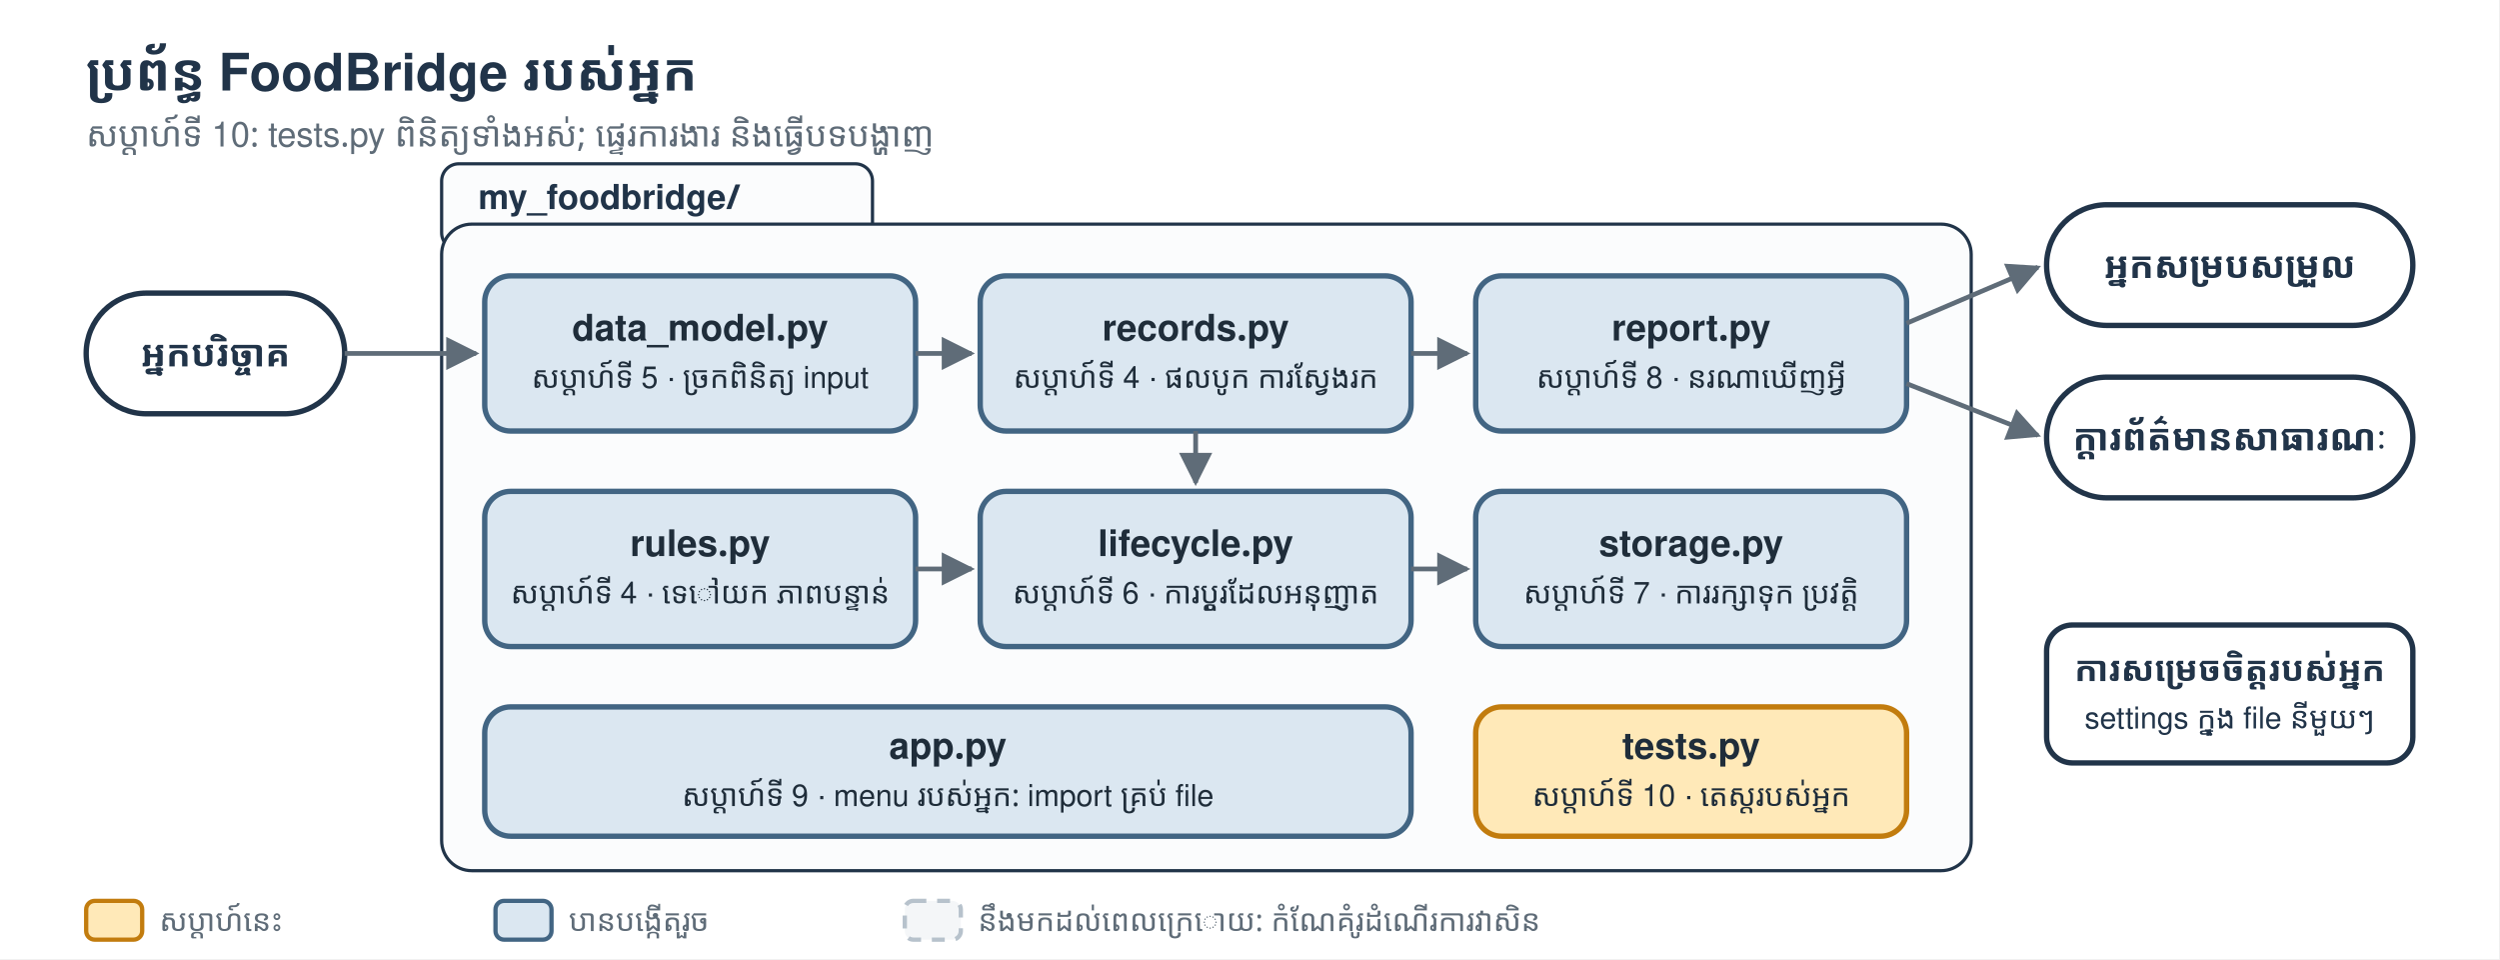
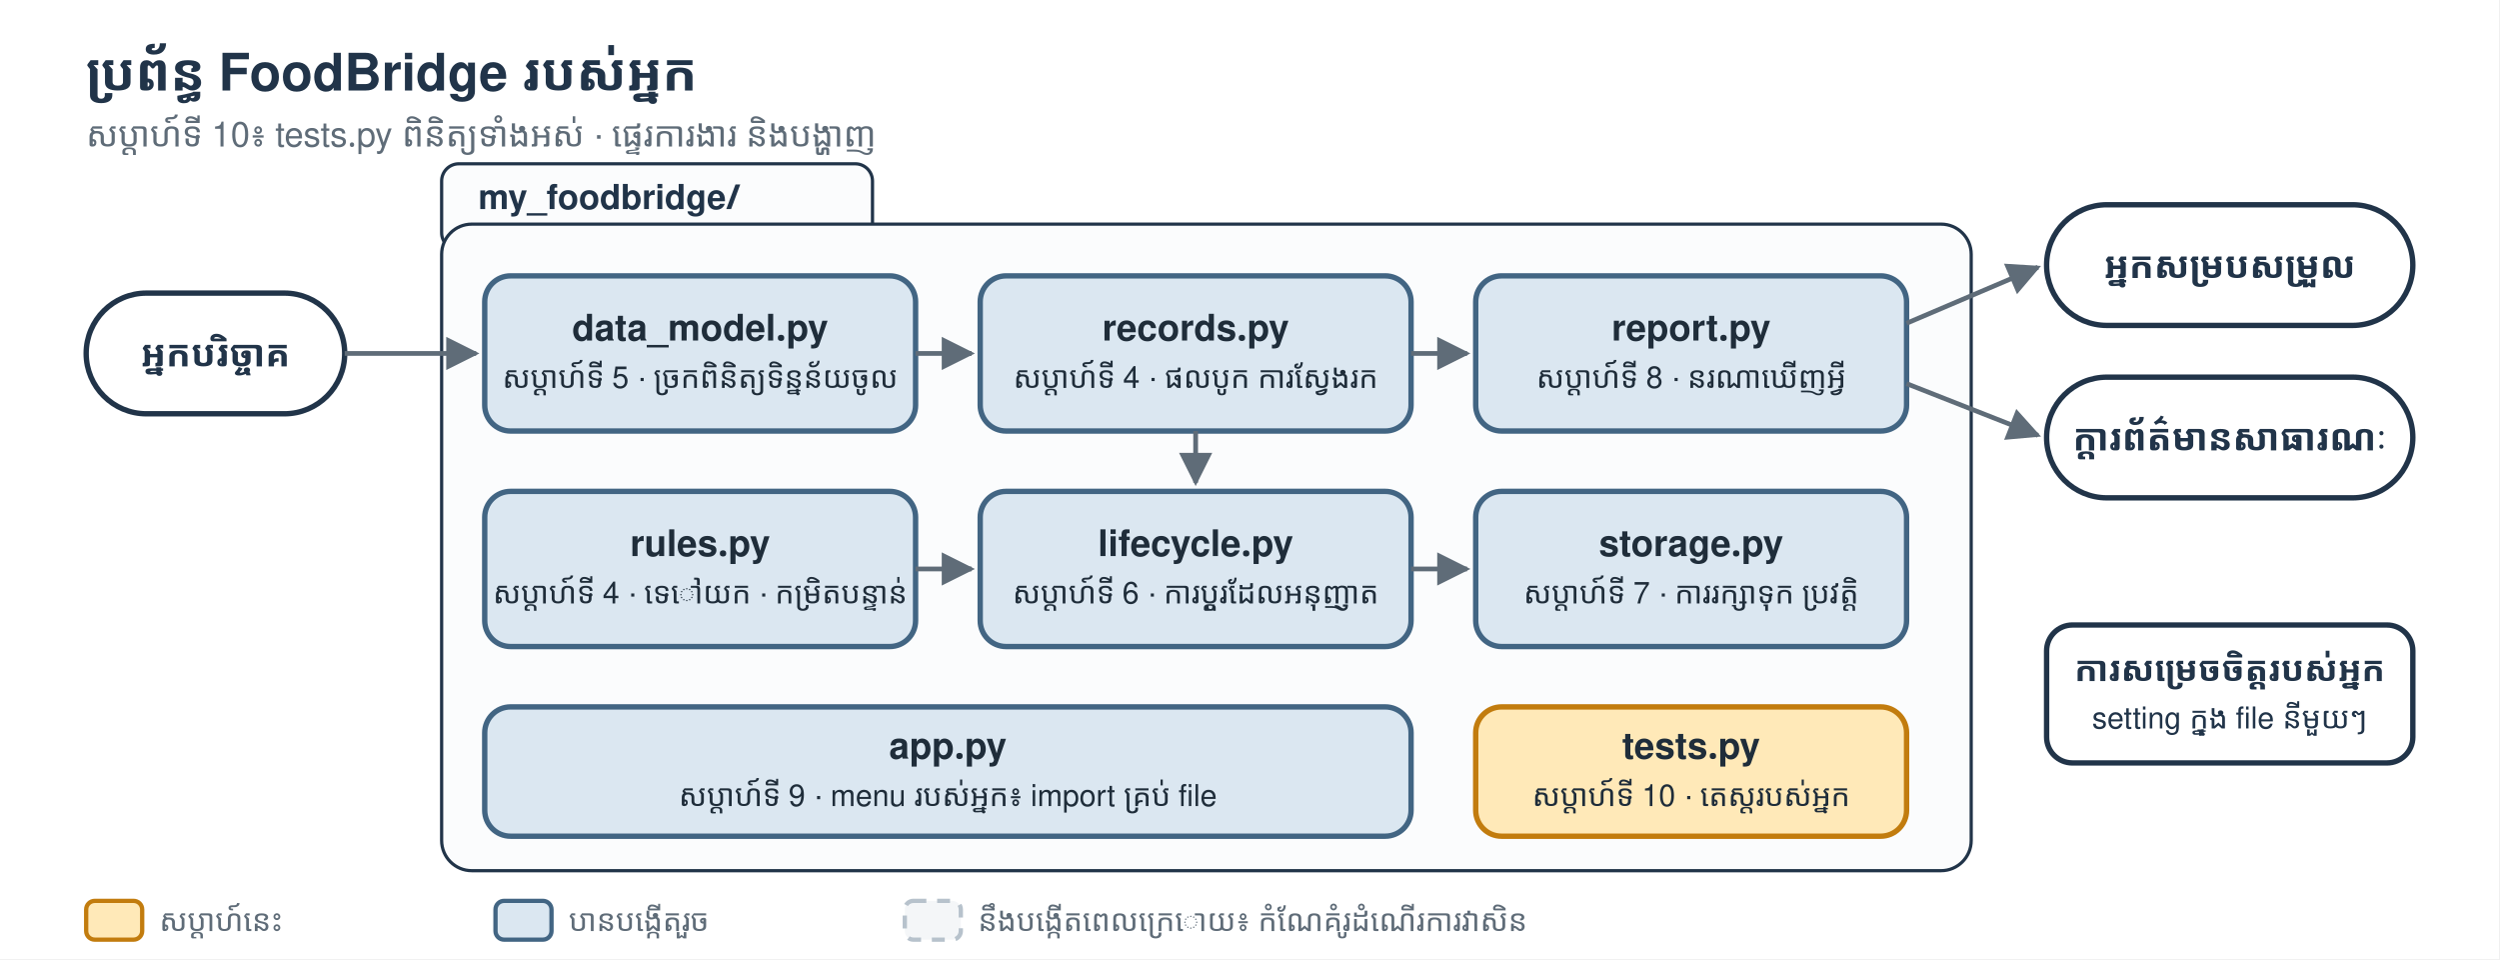
<svg xmlns="http://www.w3.org/2000/svg" width="1160" height="445" viewBox="0 0 1160 445" role="img" font-family="system-ui, -apple-system, 'Segoe UI', 'Noto Sans Khmer', 'Khmer Sangam MN', 'Khmer UI', 'Khmer OS Battambang', Helvetica, Arial, sans-serif">
  <rect width="1160" height="445" fill="#ffffff" />
  <defs>
    <marker id="arrow" viewBox="0 0 10 10" refX="9" refY="5" markerWidth="7" markerHeight="7" orient="auto-start-reverse">
      <path d="M0,0 L10,5 L0,10 z" fill="#5f6c78" />
    </marker>
  </defs>
  <text x="40" y="42" font-size="24" font-weight="700" fill="#213449" text-anchor="start">ប្រព័ន្ធ FoodBridge របស់អ្នក</text>
-   <text x="40" y="68" font-size="16" font-weight="400" fill="#5f6c78" text-anchor="start">សប្ដាហ៍ទី 10: tests.py ពិនិត្យទាំងអស់; ផ្ទេរការងារ និងធ្វើបទបង្ហាញ</text>
+   <text x="40" y="68" font-size="16" font-weight="400" fill="#5f6c78" text-anchor="start">សប្ដាហ៍ទី 10៖ tests.py ពិនិត្យទាំងអស់ · ផ្ទេរការងារ និងបង្ហាញ</text>
  <rect x="205" y="76" width="200" height="40" rx="8" fill="#fbfcfd" stroke="#213449" stroke-width="1.5" />
  <text x="222" y="97" font-size="16" font-weight="700" fill="#213449" text-anchor="start">my_foodbridge/</text>
  <rect x="205" y="104" width="710" height="300" rx="14" fill="#fbfcfd" stroke="#213449" stroke-width="1.5" />
  <rect x="225" y="128" width="200" height="72" rx="12" fill="#dbe7f1" stroke="#426583" stroke-width="2.5" />
  <text x="325.0" y="158.0" text-anchor="middle" font-size="17" font-weight="700" fill="#1f2d3a">data_model.py</text>
-   <text x="325.0" y="180.0" text-anchor="middle" font-size="14" fill="#1f2d3a">សប្ដាហ៍ទី 5 · ច្រកពិនិត្យ input</text>
+   <text x="325.0" y="180.0" text-anchor="middle" font-size="14" fill="#1f2d3a">សប្ដាហ៍ទី 5 · ច្រកពិនិត្យទិន្នន័យចូល</text>
  <rect x="455" y="128" width="200" height="72" rx="12" fill="#dbe7f1" stroke="#426583" stroke-width="2.5" />
  <text x="555.0" y="158.0" text-anchor="middle" font-size="17" font-weight="700" fill="#1f2d3a">records.py</text>
  <text x="555.0" y="180.0" text-anchor="middle" font-size="14" fill="#1f2d3a">សប្ដាហ៍ទី 4 · ផលបូក ការស្វែងរក</text>
  <rect x="685" y="128" width="200" height="72" rx="12" fill="#dbe7f1" stroke="#426583" stroke-width="2.5" />
  <text x="785.0" y="158.0" text-anchor="middle" font-size="17" font-weight="700" fill="#1f2d3a">report.py</text>
  <text x="785.0" y="180.0" text-anchor="middle" font-size="14" fill="#1f2d3a">សប្ដាហ៍ទី 8 · នរណាឃើញអ្វី</text>
  <rect x="225" y="228" width="200" height="72" rx="12" fill="#dbe7f1" stroke="#426583" stroke-width="2.5" />
  <text x="325.0" y="258.0" text-anchor="middle" font-size="17" font-weight="700" fill="#1f2d3a">rules.py</text>
-   <text x="325.0" y="280.0" text-anchor="middle" font-size="14" fill="#1f2d3a">សប្ដាហ៍ទី 4 · ទៅយក ភាពបន្ទាន់</text>
+   <text x="325.0" y="280.0" text-anchor="middle" font-size="14" fill="#1f2d3a">សប្ដាហ៍ទី 4 · ទៅយក · កម្រិតបន្ទាន់</text>
  <rect x="455" y="228" width="200" height="72" rx="12" fill="#dbe7f1" stroke="#426583" stroke-width="2.5" />
  <text x="555.0" y="258.0" text-anchor="middle" font-size="17" font-weight="700" fill="#1f2d3a">lifecycle.py</text>
  <text x="555.0" y="280.0" text-anchor="middle" font-size="14" fill="#1f2d3a">សប្ដាហ៍ទី 6 · ការប្ដូរដែលអនុញ្ញាត</text>
  <rect x="685" y="228" width="200" height="72" rx="12" fill="#dbe7f1" stroke="#426583" stroke-width="2.5" />
  <text x="785.0" y="258.0" text-anchor="middle" font-size="17" font-weight="700" fill="#1f2d3a">storage.py</text>
  <text x="785.0" y="280.0" text-anchor="middle" font-size="14" fill="#1f2d3a">សប្ដាហ៍ទី 7 · ការរក្សាទុក ប្រវត្តិ</text>
  <rect x="225" y="328" width="430" height="60" rx="12" fill="#dbe7f1" stroke="#426583" stroke-width="2.5" />
  <text x="440.0" y="352.0" text-anchor="middle" font-size="17" font-weight="700" fill="#1f2d3a">app.py</text>
-   <text x="440.0" y="374.0" text-anchor="middle" font-size="14" fill="#1f2d3a">សប្ដាហ៍ទី 9 · menu របស់អ្នក: import គ្រប់ file</text>
+   <text x="440.0" y="374.0" text-anchor="middle" font-size="14" fill="#1f2d3a">សប្ដាហ៍ទី 9 · menu របស់អ្នក៖ import គ្រប់ file</text>
  <rect x="685" y="328" width="200" height="60" rx="12" fill="#ffe9b8" stroke="#c27c0e" stroke-width="2.5" />
  <text x="785.0" y="352.0" text-anchor="middle" font-size="17" font-weight="700" fill="#1f2d3a">tests.py</text>
  <text x="785.0" y="374.0" text-anchor="middle" font-size="14" fill="#1f2d3a">សប្ដាហ៍ទី 10 · តេស្តរបស់អ្នក</text>
  <rect x="40" y="136" width="120" height="56" rx="28" fill="#ffffff" stroke="#213449" stroke-width="2.5" />
  <text x="100.0" y="170.0" text-anchor="middle" font-size="17" font-weight="700" fill="#213449">អ្នកបរិច្ចាគ</text>
  <rect x="950" y="95" width="170" height="56" rx="28" fill="#ffffff" stroke="#213449" stroke-width="2.5" />
  <text x="1035.0" y="129.0" text-anchor="middle" font-size="17" font-weight="700" fill="#213449">អ្នកសម្របសម្រួល</text>
  <rect x="950" y="175" width="170" height="56" rx="28" fill="#ffffff" stroke="#213449" stroke-width="2.5" />
  <text x="1035.0" y="209.0" text-anchor="middle" font-size="17" font-weight="700" fill="#213449">ក្ដារព័ត៌មានសាធារណៈ</text>
  <line x1="160" y1="164" x2="221" y2="164" stroke="#5f6c78" stroke-width="2.2" marker-end="url(#arrow)" />
  <line x1="425" y1="164" x2="451" y2="164" stroke="#5f6c78" stroke-width="2.2" marker-end="url(#arrow)" />
  <line x1="655" y1="164" x2="681" y2="164" stroke="#5f6c78" stroke-width="2.2" marker-end="url(#arrow)" />
  <line x1="885" y1="150" x2="946" y2="124" stroke="#5f6c78" stroke-width="2.2" marker-end="url(#arrow)" />
  <line x1="885" y1="178" x2="946" y2="202" stroke="#5f6c78" stroke-width="2.2" marker-end="url(#arrow)" />
  <line x1="555" y1="200" x2="555" y2="224" stroke="#5f6c78" stroke-width="2.2" marker-end="url(#arrow)" />
  <line x1="425" y1="264" x2="451" y2="264" stroke="#5f6c78" stroke-width="2.2" marker-end="url(#arrow)" />
  <line x1="655" y1="264" x2="681" y2="264" stroke="#5f6c78" stroke-width="2.2" marker-end="url(#arrow)" />
  <rect x="950" y="290" width="170" height="64" rx="12" fill="#ffffff" stroke="#213449" stroke-width="2.5" />
  <text x="1035.0" y="316.0" text-anchor="middle" font-size="16" font-weight="700" fill="#213449">ការសម្រេចចិត្តរបស់អ្នក</text>
-   <text x="1035.0" y="338.0" text-anchor="middle" font-size="14" fill="#213449">settings ក្នុង file នីមួយៗ</text>
+   <text x="1035.0" y="338.0" text-anchor="middle" font-size="14" fill="#213449">setting ក្នុង file នីមួយៗ</text>
  <rect x="40" y="418" width="26" height="18" rx="4" fill="#ffe9b8" stroke="#c27c0e" stroke-width="2" />
  <text x="74" y="432" font-size="14" font-weight="400" fill="#5f6c78" text-anchor="start">សប្ដាហ៍នេះ</text>
  <rect x="230" y="418" width="26" height="18" rx="4" fill="#dbe7f1" stroke="#426583" stroke-width="2" />
  <text x="264" y="432" font-size="14" font-weight="400" fill="#5f6c78" text-anchor="start">បានបង្កើតរួច</text>
  <rect x="420" y="418" width="26" height="18" rx="4" fill="#f4f6f8" stroke="#b7c2cc" stroke-width="2" stroke-dasharray="6 5" />
-   <text x="454" y="432" font-size="14" font-weight="400" fill="#5f6c78" text-anchor="start">នឹងមកដល់ពេលក្រោយ: កំណែគំរូដំណើរការវាសិន</text>
+   <text x="454" y="432" font-size="14" font-weight="400" fill="#5f6c78" text-anchor="start">នឹងបង្កើតពេលក្រោយ៖ កំណែគំរូដំណើរការវាសិន</text>
</svg>
